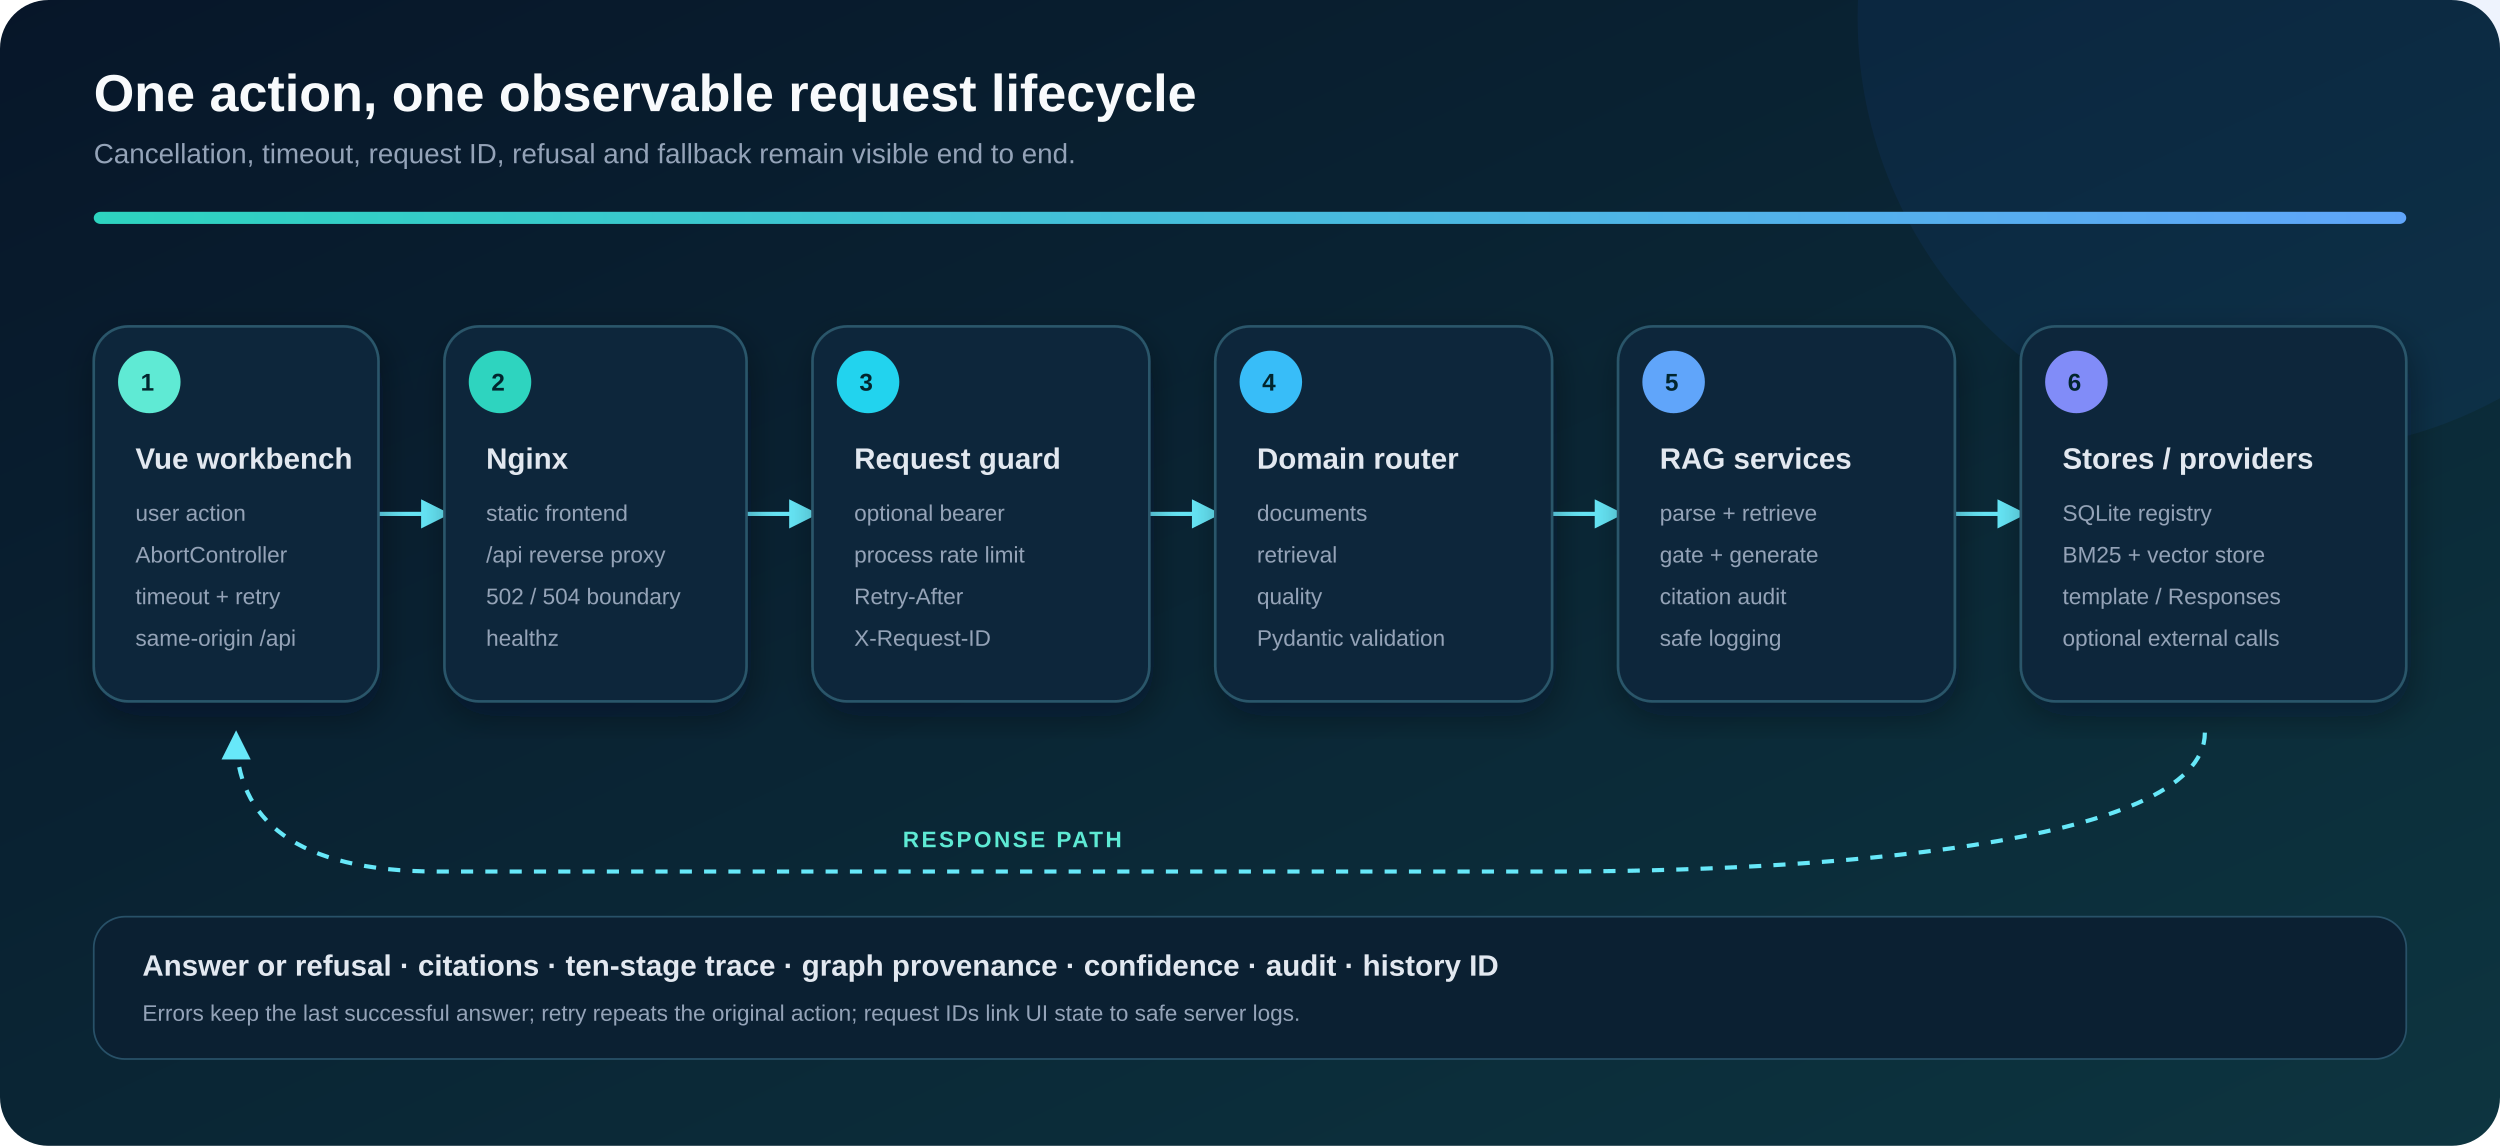
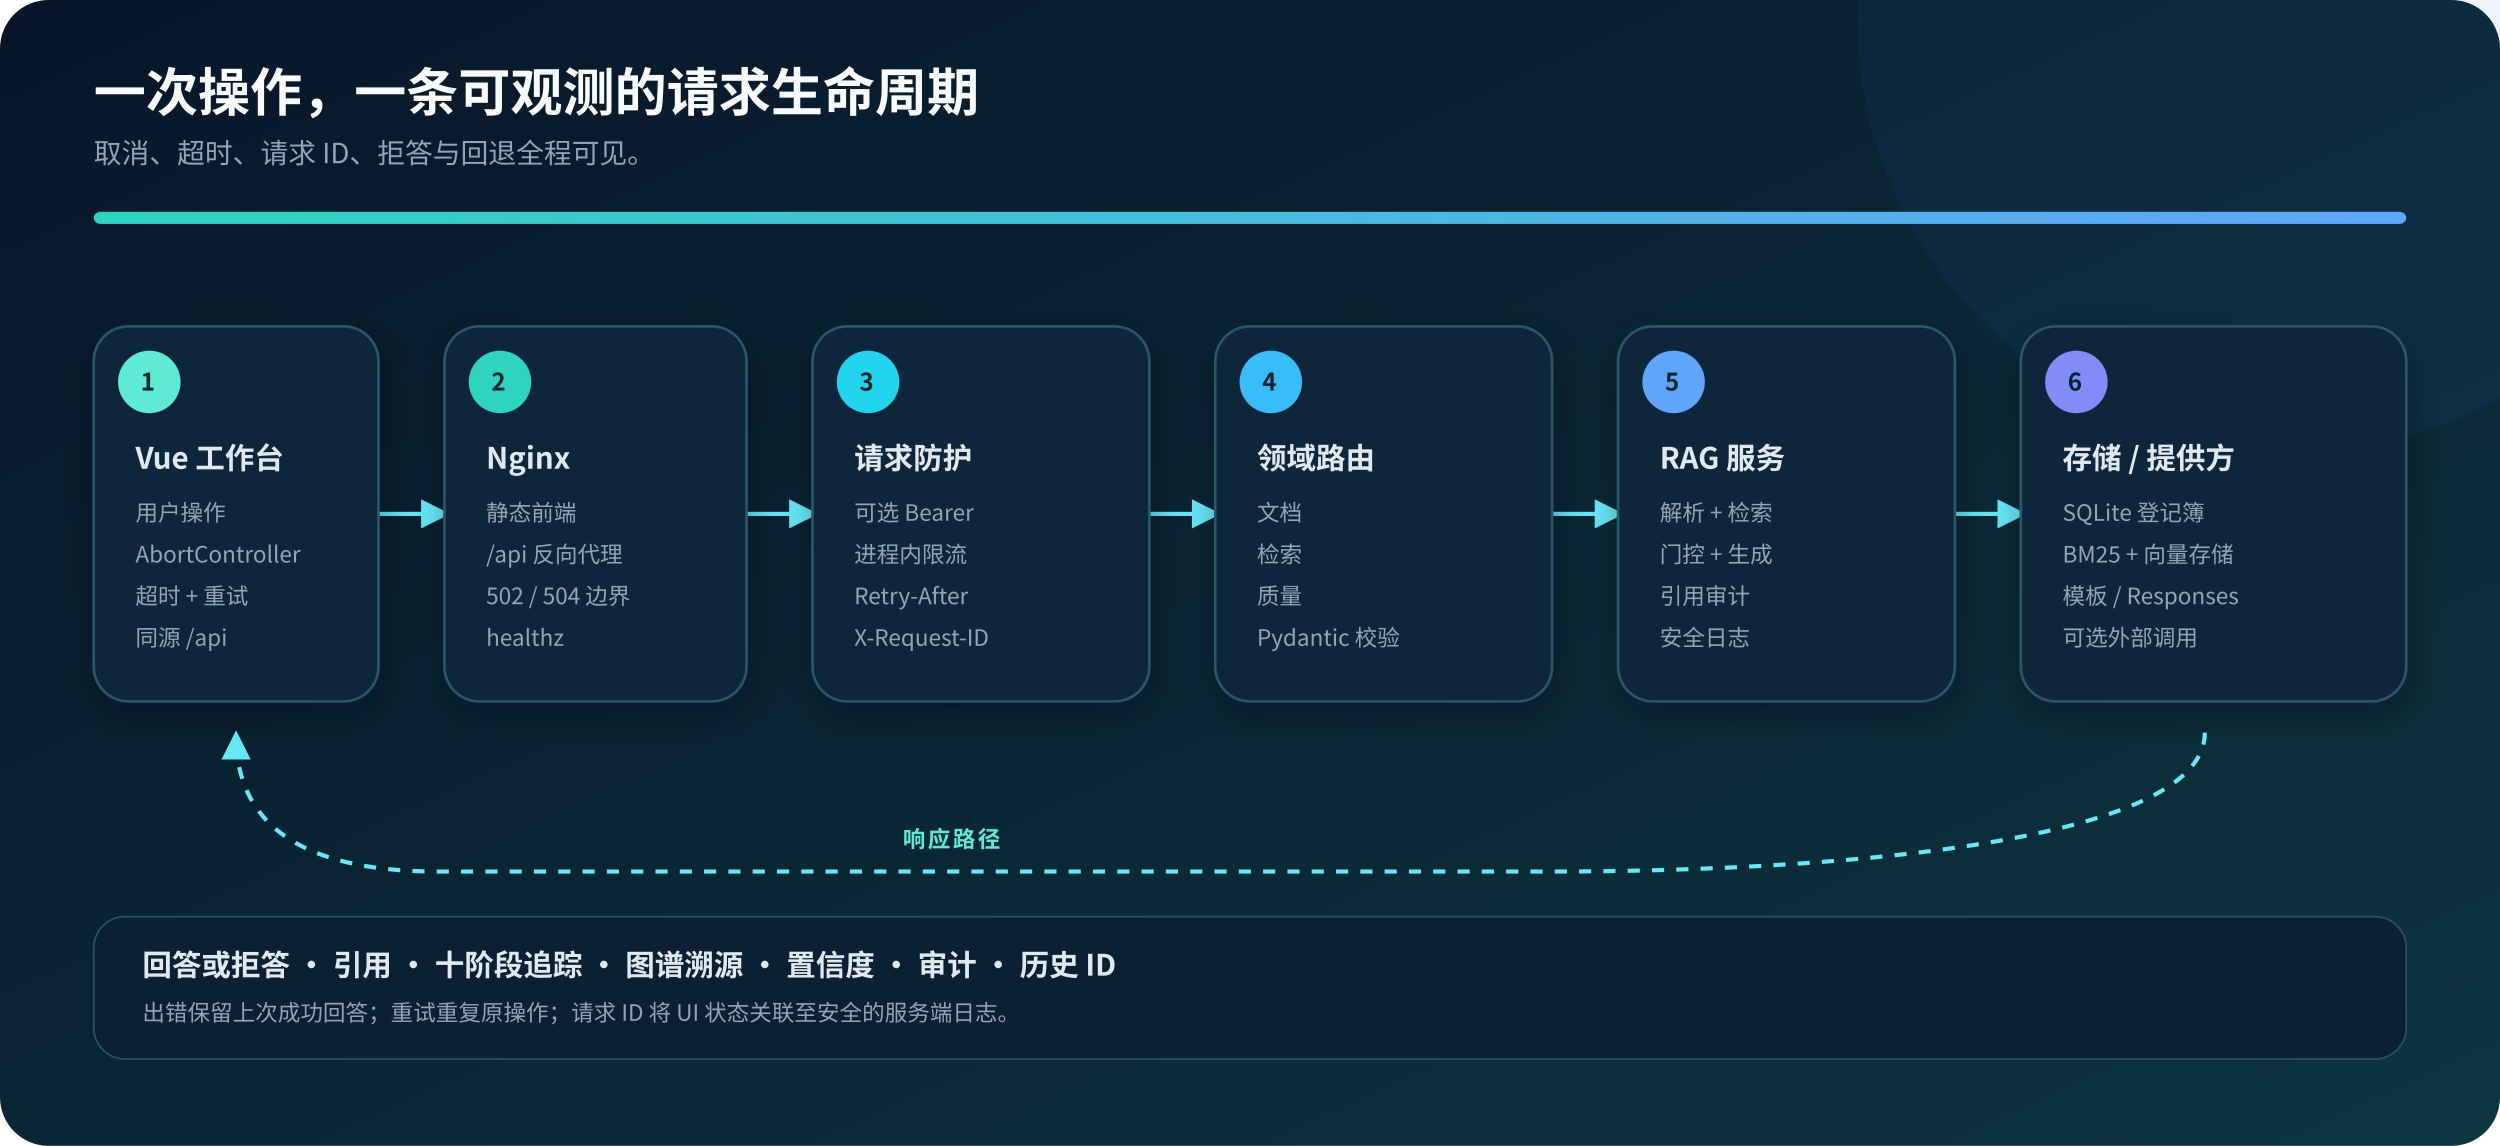
- <svg xmlns="http://www.w3.org/2000/svg" width="1440" height="660" viewBox="0 0 1440 660" role="img" aria-labelledby="title desc">
+ <svg xmlns="http://www.w3.org/2000/svg" width="1440" height="660" viewBox="0 0 1440 660" role="img" aria-labelledby="title desc" lang="zh-CN" xml:lang="zh-CN">
  <defs>
    <linearGradient id="bg" x1="0" y1="0" x2="1" y2="1">
      <stop stop-color="#071629" />
      <stop offset="1" stop-color="#0d3540" />
    </linearGradient>
    <linearGradient id="accent" x1="0" y1="0" x2="1" y2="0">
      <stop stop-color="#2dd4bf" />
      <stop offset="1" stop-color="#60a5fa" />
    </linearGradient>
    <marker id="arrow" viewBox="0 0 10 10" refX="8" refY="5" markerWidth="7" markerHeight="7" orient="auto">
      <path d="M0 0 10 5 0 10z" fill="#67e8f9" />
    </marker>
    <filter id="shadow">
      <feDropShadow dy="8" stdDeviation="10" flood-color="#020617" flood-opacity=".35" />
    </filter>
-     <style>text{font-family:Arial,Helvetica,sans-serif}.h{font-size:30px;font-weight:700;fill:#f8fafc}.sub{font-size:16px;fill:#94a3b8}.k{font-size:13px;font-weight:700;letter-spacing:1.4px;fill:#5eead4}.t{font-size:17px;font-weight:700;fill:#e2e8f0}.c{font-size:13px;fill:#94a3b8}.n{font-size:14px;font-weight:700;fill:#06252d}.box{fill:#10283b;stroke:#2a566b;stroke-width:1.5}.line{fill:none;stroke:#67e8f9;stroke-width:2.4;marker-end:url(#arrow)}</style>
+     <style>text{font-family:"PingFang SC","Hiragino Sans GB","Microsoft YaHei","Noto Sans CJK SC",Arial,Helvetica,sans-serif}.h{font-size:30px;font-weight:700;fill:#f8fafc}.sub{font-size:16px;fill:#94a3b8}.k{font-size:13px;font-weight:700;letter-spacing:1.4px;fill:#5eead4}.t{font-size:17px;font-weight:700;fill:#e2e8f0}.c{font-size:13px;fill:#94a3b8}.n{font-size:14px;font-weight:700;fill:#06252d}.box{fill:#10283b;stroke:#2a566b;stroke-width:1.5}.line{fill:none;stroke:#67e8f9;stroke-width:2.4;marker-end:url(#arrow)}</style>
  </defs>
  <rect width="1440" height="660" rx="28" fill="url(#bg)" />
  <circle cx="1320" cy="10" r="250" fill="#2563eb" opacity=".08" />
-   <text x="54" y="64" class="h">One action, one observable request lifecycle</text>
-   <text x="54" y="94" class="sub">Cancellation, timeout, request ID, refusal and fallback remain visible end to end.</text>
+   <text x="54" y="64" class="h">一次操作，一条可观测的请求生命周期</text>
+   <text x="54" y="94" class="sub">取消、超时、请求 ID、拒答与回退全程可见。</text>
  <rect x="54" y="122" width="1332" height="7" rx="4" fill="url(#accent)" />
  <path d="M218 296H256" class="line" />
  <path d="M430 296H468" class="line" />
  <path d="M662 296H700" class="line" />
  <path d="M894 296H932" class="line" />
  <path d="M1126 296H1164" class="line" />
  <g filter="url(#shadow)">
    <rect x="54" y="188" width="164" height="216" rx="20" class="box" />
    <circle cx="86" cy="220" r="18" fill="#5eead4" />
    <text x="81" y="225" class="n">1</text>
-     <text x="78" y="270" class="t">Vue workbench</text>
-     <text x="78" y="300" class="c">user action</text>
+     <text x="78" y="270" class="t">Vue 工作台</text>
+     <text x="78" y="300" class="c">用户操作</text>
    <text x="78" y="324" class="c">AbortController</text>
-     <text x="78" y="348" class="c">timeout + retry</text>
-     <text x="78" y="372" class="c">same-origin /api</text>
+     <text x="78" y="348" class="c">超时 + 重试</text>
+     <text x="78" y="372" class="c">同源 /api</text>
    <rect x="256" y="188" width="174" height="216" rx="20" class="box" />
    <circle cx="288" cy="220" r="18" fill="#2dd4bf" />
    <text x="283" y="225" class="n">2</text>
    <text x="280" y="270" class="t">Nginx</text>
-     <text x="280" y="300" class="c">static frontend</text>
-     <text x="280" y="324" class="c">/api reverse proxy</text>
-     <text x="280" y="348" class="c">502 / 504 boundary</text>
+     <text x="280" y="300" class="c">静态前端</text>
+     <text x="280" y="324" class="c">/api 反向代理</text>
+     <text x="280" y="348" class="c">502 / 504 边界</text>
    <text x="280" y="372" class="c">healthz</text>
    <rect x="468" y="188" width="194" height="216" rx="20" class="box" />
    <circle cx="500" cy="220" r="18" fill="#22d3ee" />
    <text x="495" y="225" class="n">3</text>
-     <text x="492" y="270" class="t">Request guard</text>
-     <text x="492" y="300" class="c">optional bearer</text>
-     <text x="492" y="324" class="c">process rate limit</text>
+     <text x="492" y="270" class="t">请求防护</text>
+     <text x="492" y="300" class="c">可选 Bearer</text>
+     <text x="492" y="324" class="c">进程内限流</text>
    <text x="492" y="348" class="c">Retry-After</text>
    <text x="492" y="372" class="c">X-Request-ID</text>
    <rect x="700" y="188" width="194" height="216" rx="20" class="box" />
    <circle cx="732" cy="220" r="18" fill="#38bdf8" />
    <text x="727" y="225" class="n">4</text>
-     <text x="724" y="270" class="t">Domain router</text>
-     <text x="724" y="300" class="c">documents</text>
-     <text x="724" y="324" class="c">retrieval</text>
-     <text x="724" y="348" class="c">quality</text>
-     <text x="724" y="372" class="c">Pydantic validation</text>
+     <text x="724" y="270" class="t">领域路由</text>
+     <text x="724" y="300" class="c">文档</text>
+     <text x="724" y="324" class="c">检索</text>
+     <text x="724" y="348" class="c">质量</text>
+     <text x="724" y="372" class="c">Pydantic 校验</text>
    <rect x="932" y="188" width="194" height="216" rx="20" class="box" />
    <circle cx="964" cy="220" r="18" fill="#60a5fa" />
    <text x="959" y="225" class="n">5</text>
-     <text x="956" y="270" class="t">RAG services</text>
-     <text x="956" y="300" class="c">parse + retrieve</text>
-     <text x="956" y="324" class="c">gate + generate</text>
-     <text x="956" y="348" class="c">citation audit</text>
-     <text x="956" y="372" class="c">safe logging</text>
+     <text x="956" y="270" class="t">RAG 服务</text>
+     <text x="956" y="300" class="c">解析 + 检索</text>
+     <text x="956" y="324" class="c">门控 + 生成</text>
+     <text x="956" y="348" class="c">引用审计</text>
+     <text x="956" y="372" class="c">安全日志</text>
    <rect x="1164" y="188" width="222" height="216" rx="20" class="box" />
    <circle cx="1196" cy="220" r="18" fill="#818cf8" />
    <text x="1191" y="225" class="n">6</text>
-     <text x="1188" y="270" class="t">Stores / providers</text>
-     <text x="1188" y="300" class="c">SQLite registry</text>
-     <text x="1188" y="324" class="c">BM25 + vector store</text>
-     <text x="1188" y="348" class="c">template / Responses</text>
-     <text x="1188" y="372" class="c">optional external calls</text>
+     <text x="1188" y="270" class="t">存储 / 提供方</text>
+     <text x="1188" y="300" class="c">SQLite 登记簿</text>
+     <text x="1188" y="324" class="c">BM25 + 向量存储</text>
+     <text x="1188" y="348" class="c">模板 / Responses</text>
+     <text x="1188" y="372" class="c">可选外部调用</text>
  </g>
  <path d="M1270 422C1270 488 1040 502 894 502H252C170 502 136 472 136 424" class="line" stroke-dasharray="7 7" />
-   <text x="520" y="488" class="k">RESPONSE PATH</text>
+   <text x="520" y="488" class="k">响应路径</text>
  <rect x="54" y="528" width="1332" height="82" rx="18" fill="#0b2032" stroke="#285168" />
-   <text x="82" y="562" class="t">Answer or refusal · citations · ten-stage trace · graph provenance · confidence · audit · history ID</text>
-   <text x="82" y="588" class="c">Errors keep the last successful answer; retry repeats the original action; request IDs link UI state to safe server logs.</text>
+   <text x="82" y="562" class="t">回答或拒答 · 引用 · 十阶段追踪 · 图谱溯源 · 置信度 · 审计 · 历史 ID</text>
+   <text x="82" y="588" class="c">出错保留上次成功回答；重试重复原操作；请求 ID 将 UI 状态关联至安全的服务端日志。</text>
</svg>
